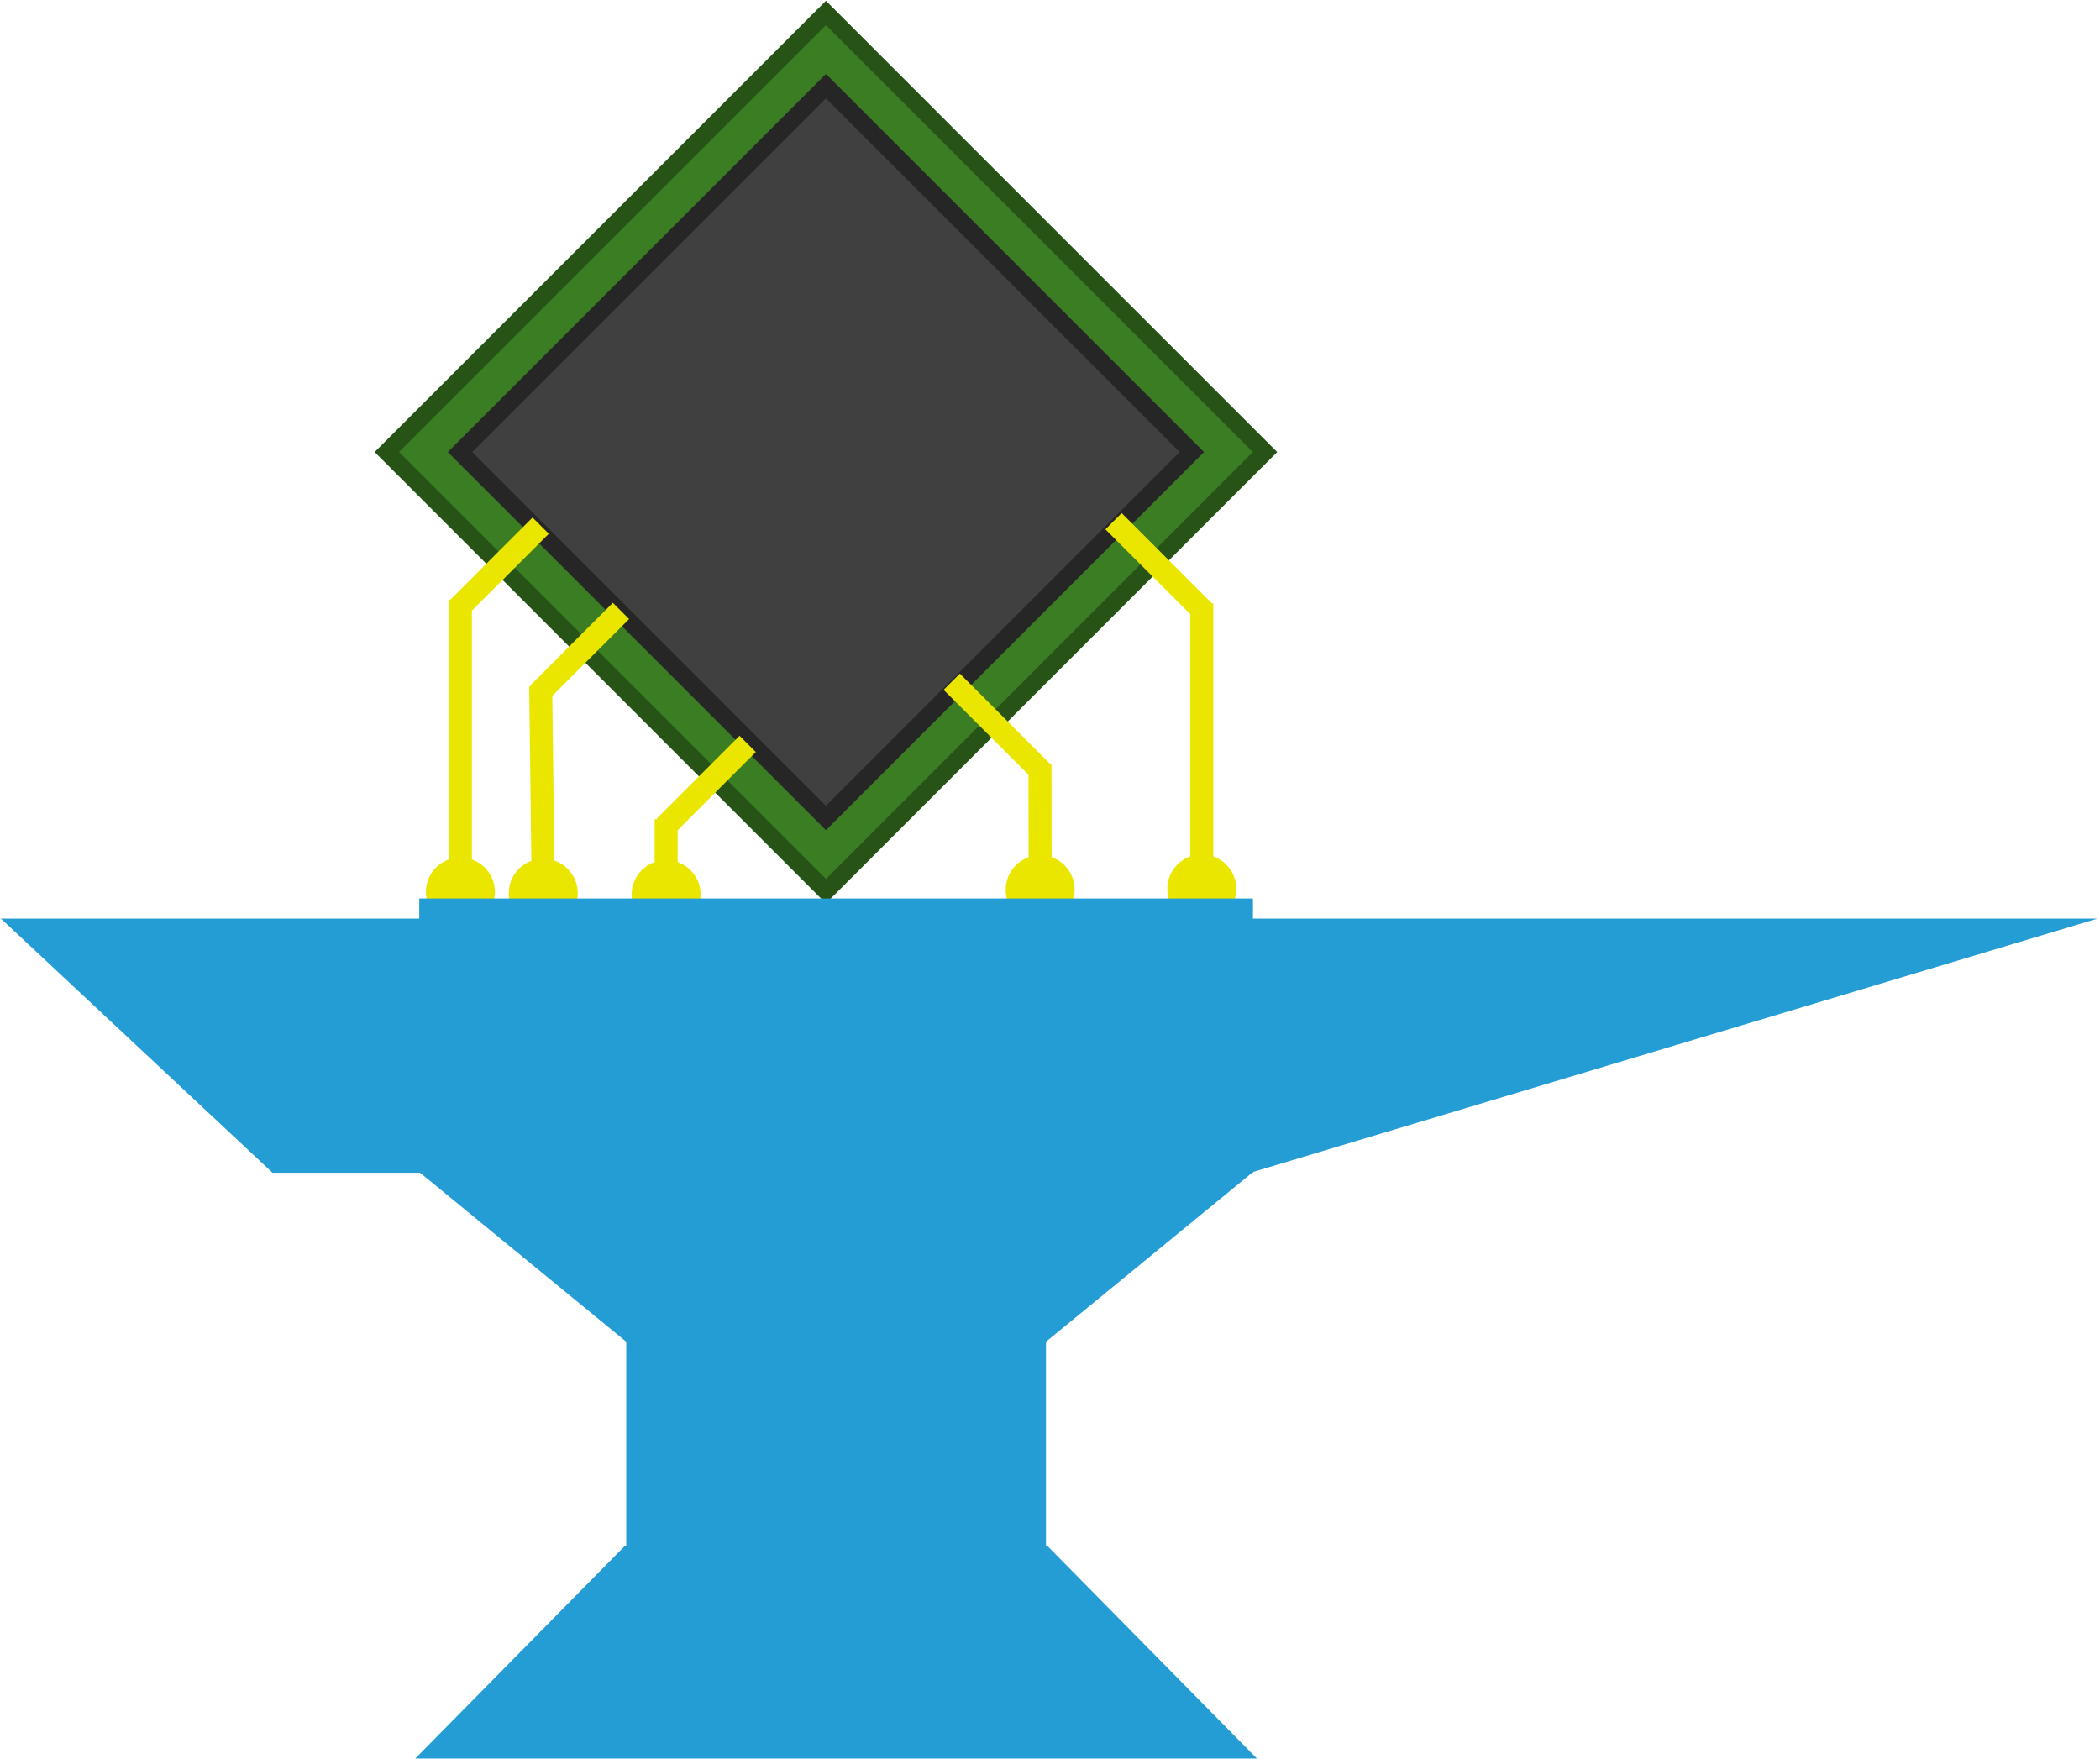
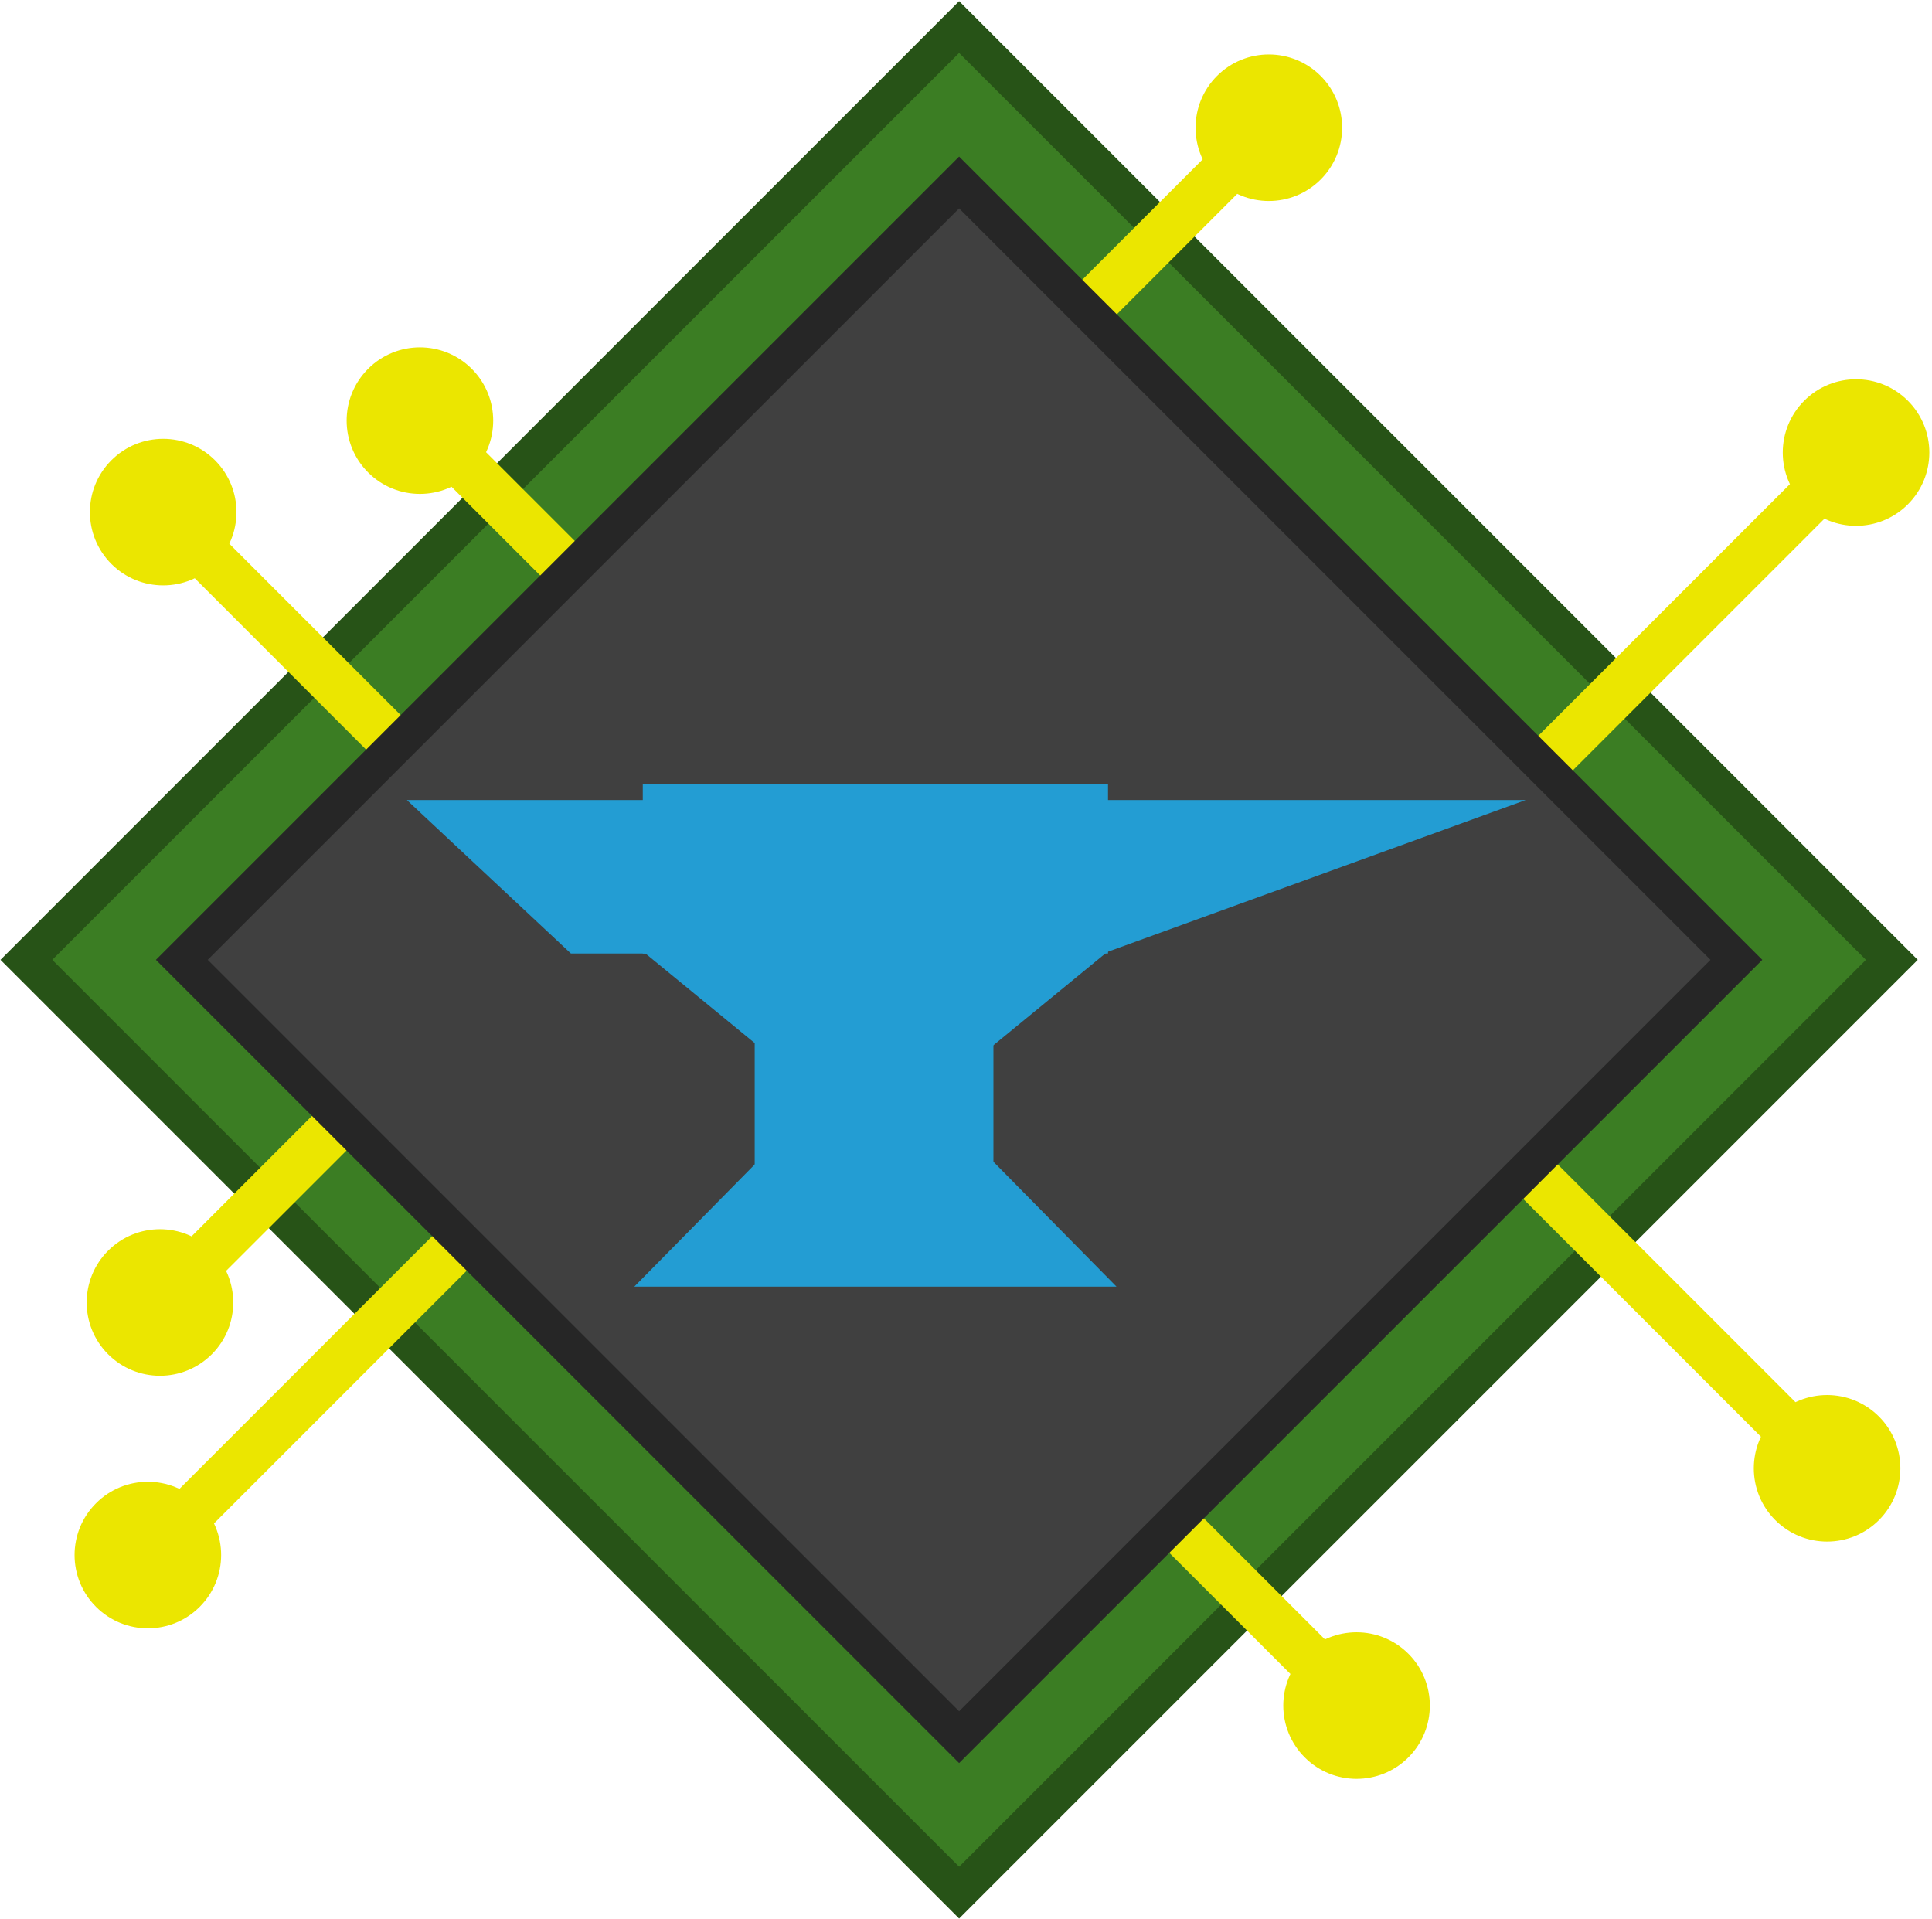
- <svg xmlns="http://www.w3.org/2000/svg" width="1674" height="1402" xml:space="preserve" overflow="hidden">
-   <g transform="translate(-382 -2532)">
-     <path d="M922.167 3185 922.167 3245.09 903.834 3245.09 903.833 3185ZM940.5 3245.09C940.5 3260.28 928.188 3272.59 913.001 3272.59 897.813 3272.59 885.5 3260.28 885.5 3245.09 885.5 3229.9 897.812 3217.59 913 3217.59 928.188 3217.59 940.5 3229.9 940.5 3245.09Z" fill="#EBE600" />
-     <path d="M1220.17 3140.98 1220.33 3241.19 1202 3241.22 1201.83 3141.01ZM1238.66 3241.16C1238.69 3256.35 1226.4 3268.68 1211.21 3268.71 1196.02 3268.73 1183.69 3256.44 1183.66 3241.25 1183.64 3226.07 1195.93 3213.73 1211.12 3213.71 1226.31 3213.68 1238.64 3225.98 1238.66 3241.16Z" fill="#EBE600" />
-     <path d="M822.166 3078.88 824.239 3243.88 805.907 3244.11 803.834 3079.12ZM842.571 3243.65C842.762 3258.84 830.605 3271.31 815.419 3271.5 800.232 3271.69 787.766 3259.53 787.575 3244.35 787.385 3229.16 799.541 3216.69 814.728 3216.5 829.914 3216.31 842.38 3228.47 842.571 3243.65Z" fill="#EBE600" />
-     <path d="M758.167 3010 758.167 3242.99 739.834 3242.99 739.833 3010ZM776.5 3242.99C776.5 3258.18 764.188 3270.49 749 3270.49 733.813 3270.49 721.5 3258.18 721.5 3242.99 721.5 3227.8 733.813 3215.49 749 3215.49 764.188 3215.49 776.5 3227.8 776.5 3242.99Z" fill="#EBE600" />
-     <path d="M1349.17 3013 1349.17 3240.56 1330.83 3240.56 1330.83 3013ZM1367.5 3240.56C1367.5 3255.75 1355.19 3268.06 1340 3268.06 1324.81 3268.06 1312.5 3255.75 1312.5 3240.56 1312.5 3225.38 1324.81 3213.06 1340 3213.06 1355.19 3213.06 1367.5 3225.38 1367.5 3240.56Z" fill="#EBE600" />
-     <path d="M1040.39 2542.33 1390.41 2892.34 1040.39 3242.36 690.373 2892.34Z" stroke="#275317" stroke-width="13.75" stroke-miterlimit="8" fill="#3B7D23" fill-rule="evenodd" />
-     <path d="M1040.39 2600.66 1332.07 2892.34 1040.39 3184.03 748.709 2892.34Z" stroke="#262626" stroke-width="13.75" stroke-miterlimit="8" fill="#404040" fill-rule="evenodd" />
-     <path d="M1269.64 2947.46 1342.03 3019.85" stroke="#EBE600" stroke-width="18.333" stroke-miterlimit="8" fill="none" fill-rule="evenodd" />
-     <path d="M0 0 66 66" stroke="#EBE600" stroke-width="18.333" stroke-miterlimit="8" fill="none" fill-rule="evenodd" transform="matrix(-1 0 0 1 813 2951)" />
-     <path d="M1140.67 3075.43 1213.06 3147.83" stroke="#EBE600" stroke-width="18.333" stroke-miterlimit="8" fill="none" fill-rule="evenodd" />
-     <path d="M0 0 66 66" stroke="#EBE600" stroke-width="18.333" stroke-miterlimit="8" fill="none" fill-rule="evenodd" transform="matrix(-1 0 0 1 877 3019)" />
-     <path d="M0 0 66 66" stroke="#EBE600" stroke-width="18.333" stroke-miterlimit="8" fill="none" fill-rule="evenodd" transform="matrix(-1 0 0 1 978 3125)" />
-     <path d="M1378.5 3266.5 2038.5 3266.5 1378.5 3464.5Z" stroke="#239DD3" stroke-width="4.583" stroke-miterlimit="8" fill="#239DD3" fill-rule="evenodd" />
-     <rect x="883.5" y="3601.5" width="330" height="165" stroke="#239DD3" stroke-width="4.583" stroke-miterlimit="8" fill="#239DD3" />
-     <path d="M0 165 201.288 0 528.712 0 730 165Z" stroke="#239DD3" stroke-width="4.583" stroke-miterlimit="8" fill="#239DD3" fill-rule="evenodd" transform="matrix(1 0 0 -1 683.5 3601.5)" />
-     <path d="M0 198 211.642 0 448.358 0 660 198Z" stroke="#239DD3" stroke-width="4.583" stroke-miterlimit="8" fill="#239DD3" fill-rule="evenodd" transform="matrix(1 0 0 -1 388.5 3464.5)" />
-     <rect x="718.5" y="3250.5" width="660" height="214" stroke="#239DD3" stroke-width="4.583" stroke-miterlimit="8" fill="#239DD3" />
-     <path d="M718.5 3931.5 881.117 3766.5 1215.88 3766.5 1378.5 3931.5Z" stroke="#239DD3" stroke-width="4.583" stroke-miterlimit="8" fill="#239DD3" fill-rule="evenodd" />
+ <svg xmlns="http://www.w3.org/2000/svg" width="725" height="720" xml:space="preserve" overflow="hidden">
+   <defs>
+     <clipPath id="clip0">
+       <rect x="3708" y="2693" width="725" height="720" />
+     </clipPath>
+   </defs>
+   <g clip-path="url(#clip0)" transform="translate(-3708 -2693)">
+     <path d="M4067.92 2703.14 4417.93 3053.16 4067.92 3403.18 3717.9 3053.16Z" stroke="#275317" stroke-width="13.75" stroke-miterlimit="8" fill="#3B7D23" fill-rule="evenodd" />
+     <path d="M4.14101e-05-9.167 79.888-9.166 79.888 9.167-4.14101e-05 9.167ZM79.888-27.5C95.076-27.5 107.388-15.187 107.388 0 107.388 15.188 95.076 27.5 79.888 27.5 64.7 27.5 52.388 15.188 52.388 0 52.388-15.188 64.701-27.5 79.888-27.5Z" fill="#EBE600" transform="matrix(-0.707107 -0.707107 -0.707107 0.707107 3922.07 2907.32)" />
+     <path d="M2.67328e-05-9.167 123.75-9.166 123.75 9.167-2.67328e-05 9.167ZM123.75-27.5C138.938-27.5 151.25-15.187 151.25 0 151.25 15.188 138.938 27.5 123.75 27.5 108.562 27.5 96.25 15.188 96.25 0 96.25-15.188 108.562-27.5 123.75-27.5Z" fill="#EBE600" transform="matrix(-0.707107 -0.707107 -0.707107 0.707107 3856.74 2972.66)" />
+     <path d="M9.167-2.00636e-05 9.167 164.885-9.166 164.885-9.167 2.00636e-05ZM27.5 164.885C27.5 180.073 15.188 192.385 0 192.385-15.187 192.385-27.5 180.073-27.5 164.885-27.5 149.697-15.188 137.385 0 137.385 15.188 137.385 27.5 149.697 27.5 164.885Z" fill="#EBE600" transform="matrix(0.707107 0.707107 0.707107 -0.707107 4287.91 2979.4)" />
+     <path d="M9.167-3.42023e-05 9.167 96.724-9.166 96.724-9.167 3.42023e-05ZM27.5 96.724C27.5 111.912 15.188 124.224 0 124.224-15.187 124.224-27.5 111.912-27.5 96.724-27.5 81.536-15.188 69.224 0 69.224 15.188 69.224 27.5 81.536 27.5 96.724Z" fill="#EBE600" transform="matrix(0.707107 0.707107 0.707107 -0.707107 4115.75 2809.32)" />
+     <path d="M4287.7 3125.06 4400.11 3237.47 4387.15 3250.44 4274.74 3138.02ZM4413.08 3224.51C4423.82 3235.25 4423.82 3252.66 4413.08 3263.4 4402.34 3274.14 4384.93 3274.14 4374.19 3263.4 4363.45 3252.66 4363.45 3235.25 4374.19 3224.51 4384.93 3213.77 4402.34 3213.77 4413.08 3224.51Z" fill="#EBE600" />
+     <path d="M4154.9 3257.86 4223.54 3326.5 4210.58 3339.46 4141.94 3270.82ZM4236.51 3313.54C4247.25 3324.28 4247.25 3341.69 4236.51 3352.43 4225.77 3363.17 4208.35 3363.17 4197.62 3352.43 4186.88 3341.69 4186.88 3324.28 4197.62 3313.54 4208.35 3302.8 4225.77 3302.8 4236.51 3313.54Z" fill="#EBE600" />
+     <path d="M3842.9 3119.83 3774.5 3188.22 3761.54 3175.26 3829.93 3106.86ZM3787.47 3201.18C3776.73 3211.92 3759.32 3211.92 3748.58 3201.18 3737.84 3190.45 3737.84 3173.03 3748.58 3162.29 3759.32 3151.55 3776.73 3151.55 3787.47 3162.29 3798.21 3173.03 3798.21 3190.45 3787.47 3201.18Z" fill="#EBE600" />
+     <path d="M3888.01 3164.94 3769.96 3282.99 3757 3270.02 3875.05 3151.98ZM3782.93 3295.95C3772.19 3306.69 3754.78 3306.69 3744.04 3295.95 3733.3 3285.21 3733.3 3267.8 3744.04 3257.06 3754.78 3246.32 3772.19 3246.32 3782.93 3257.06 3793.67 3267.8 3793.67 3285.21 3782.93 3295.95Z" fill="#EBE600" />
+     <path d="M4067.92 2761.48 4359.6 3053.16 4067.92 3344.84 3776.23 3053.16Z" stroke="#262626" stroke-width="13.75" stroke-miterlimit="8" fill="#404040" fill-rule="evenodd" />
+     <path d="M4121.5 2995.5 4267.5 2995.5 4121.5 3048.5Z" stroke="#239DD3" stroke-width="4.583" stroke-miterlimit="8" fill="#239DD3" fill-rule="evenodd" />
+     <rect x="3993.5" y="3085.5" width="85" height="44" stroke="#239DD3" stroke-width="4.583" stroke-miterlimit="8" fill="#239DD3" />
+     <path d="M0 44 53.677 0 134.323 0 188 44Z" stroke="#239DD3" stroke-width="4.583" stroke-miterlimit="8" fill="#239DD3" fill-rule="evenodd" transform="matrix(1 0 0 -1 3942.5 3085.5)" />
+     <path d="M0 53 56.652 0 113.349 0 170 53Z" stroke="#239DD3" stroke-width="4.583" stroke-miterlimit="8" fill="#239DD3" fill-rule="evenodd" transform="matrix(1 0 0 -1 3866.5 3048.5)" />
+     <rect x="3951.5" y="2989.5" width="170" height="59" stroke="#239DD3" stroke-width="4.583" stroke-miterlimit="8" fill="#239DD3" />
+     <path d="M3951.5 3173.5 3994.86 3129.5 4078.14 3129.5 4121.5 3173.5Z" stroke="#239DD3" stroke-width="4.583" stroke-miterlimit="8" fill="#239DD3" fill-rule="evenodd" />
  </g>
</svg>
